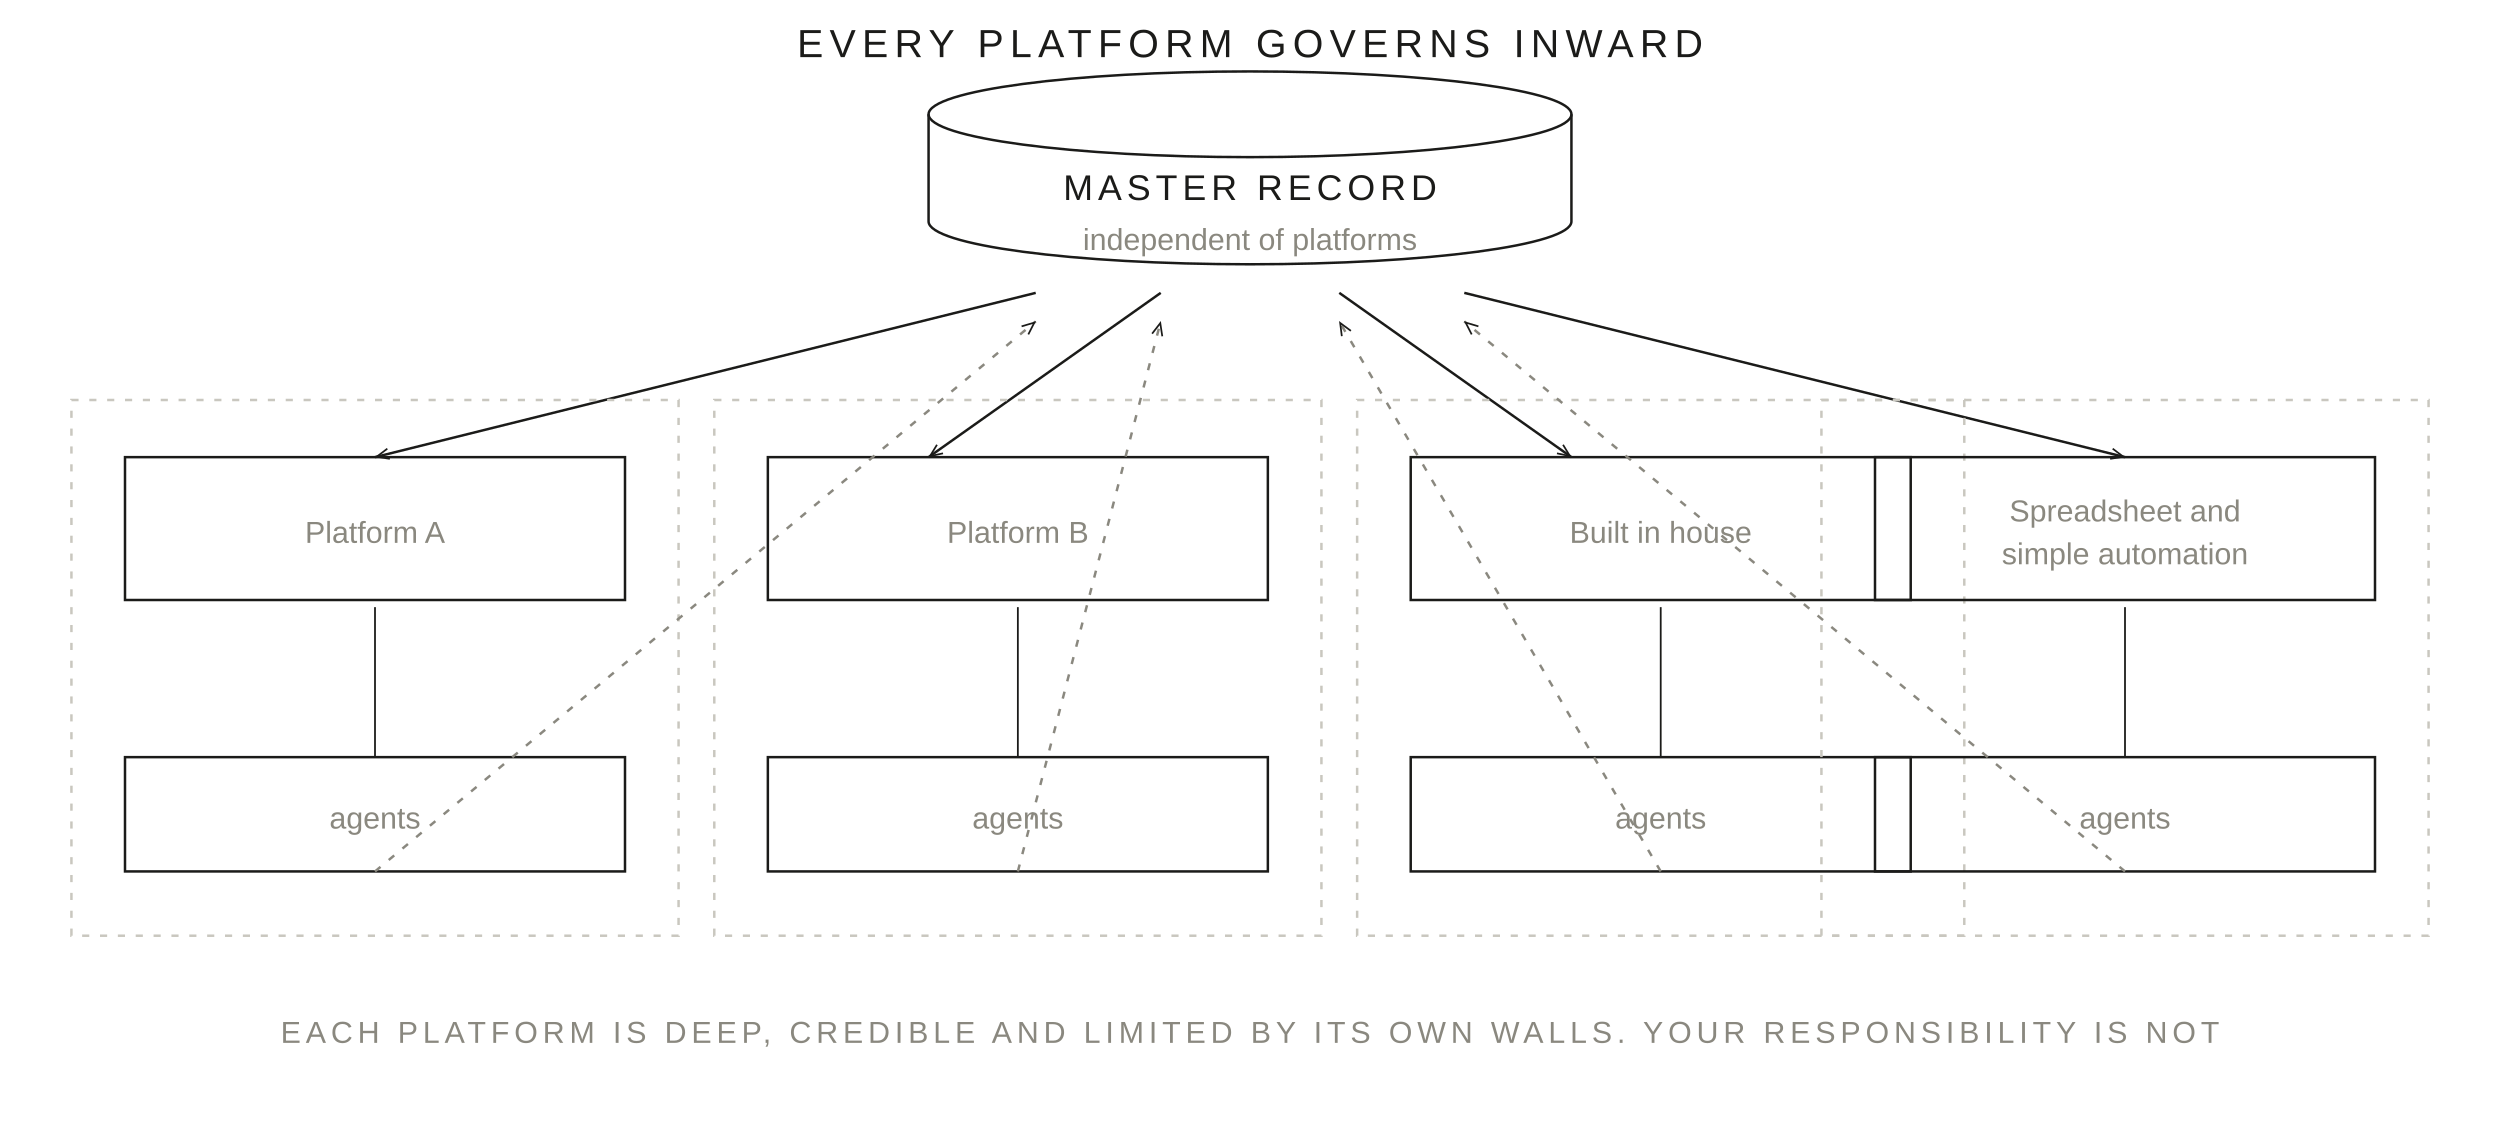
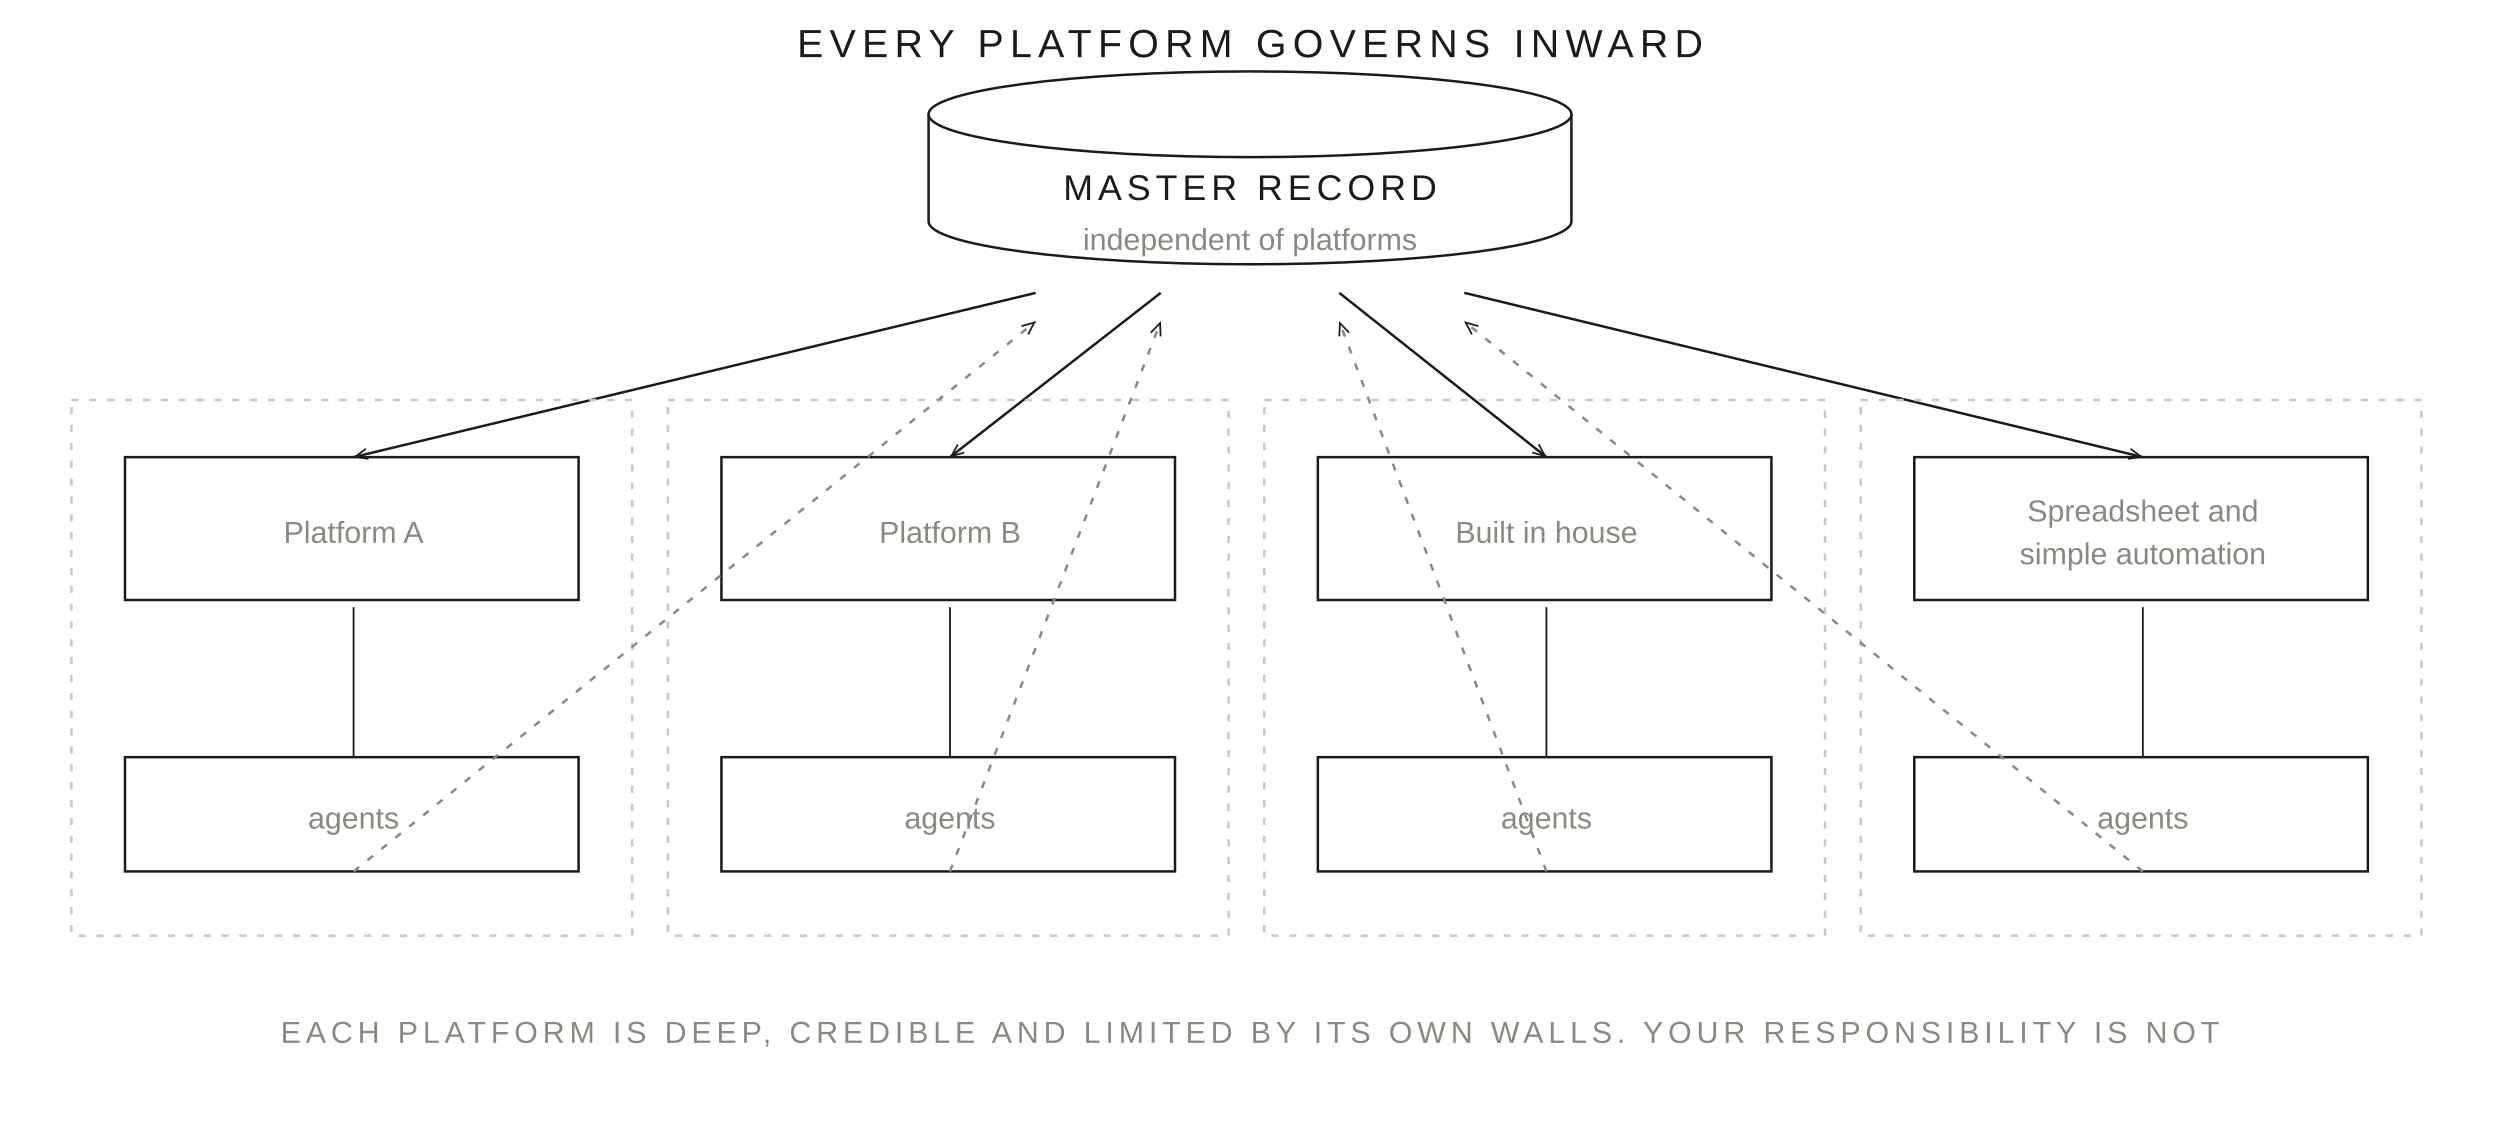
<svg xmlns="http://www.w3.org/2000/svg" viewBox="0 0 700 320" role="img" aria-label="Every platform governs inward: a master record sits above and outside every platform's own walls">
  <style>
text{font-family:"Aptos","Segoe UI",Arial,sans-serif}
.svg-cap{font-size:8.5px;letter-spacing:.16em;fill:#8a887f}
.svg-lbl{font-size:10px;letter-spacing:.14em;fill:#1b1b19}
.svg-sub{font-size:8.5px;fill:#8a887f}
.svg-ttl{font-size:11px;letter-spacing:.16em;fill:#1b1b19}
</style>
  <defs>
    <marker id="d9-arrow" viewBox="0 0 10 10" refX="9" refY="5" markerWidth="7" markerHeight="7" orient="auto">
      <path d="M1 2 L8 5 L1 8" fill="none" stroke="#1b1b19" stroke-width="1" />
    </marker>
  </defs>
  <text class="svg-ttl" x="350" y="16" text-anchor="middle">EVERY PLATFORM GOVERNS INWARD</text>
  <path d="M260,32 a90,12 0 0 1 180,0 v30 a90,12 0 0 1 -180,0 z" fill="none" stroke="#1b1b19" stroke-width=".7" />
  <path d="M260,32 a90,12 0 0 0 180,0" fill="none" stroke="#1b1b19" stroke-width=".7" />
  <text class="svg-lbl" x="350" y="56" text-anchor="middle">MASTER RECORD</text>
  <text class="svg-sub" x="350" y="70" text-anchor="middle">independent of platforms</text>
-   <line x1="290" y1="82" x2="105" y2="128" stroke="#1b1b19" stroke-width=".7" marker-end="url(#d9-arrow)" />
-   <line x1="325" y1="82" x2="260" y2="128" stroke="#1b1b19" stroke-width=".7" marker-end="url(#d9-arrow)" />
-   <line x1="375" y1="82" x2="440" y2="128" stroke="#1b1b19" stroke-width=".7" marker-end="url(#d9-arrow)" />
-   <line x1="410" y1="82" x2="595" y2="128" stroke="#1b1b19" stroke-width=".7" marker-end="url(#d9-arrow)" />
-   <rect x="20" y="112" width="170" height="150" fill="none" stroke="#c9c7bf" stroke-width=".7" stroke-dasharray="2,3" />
-   <rect x="35" y="128" width="140" height="40" fill="none" stroke="#1b1b19" stroke-width=".7" />
-   <text class="svg-sub" x="105" y="152" text-anchor="middle">Platform A</text>
-   <rect x="35" y="212" width="140" height="32" fill="none" stroke="#1b1b19" stroke-width=".7" />
-   <text class="svg-sub" x="105" y="232" text-anchor="middle">agents</text>
-   <line x1="105" y1="212" x2="105" y2="170" stroke="#1b1b19" stroke-width=".5" />
-   <rect x="200" y="112" width="170" height="150" fill="none" stroke="#c9c7bf" stroke-width=".7" stroke-dasharray="2,3" />
-   <rect x="215" y="128" width="140" height="40" fill="none" stroke="#1b1b19" stroke-width=".7" />
-   <text class="svg-sub" x="285" y="152" text-anchor="middle">Platform B</text>
-   <rect x="215" y="212" width="140" height="32" fill="none" stroke="#1b1b19" stroke-width=".7" />
-   <text class="svg-sub" x="285" y="232" text-anchor="middle">agents</text>
-   <line x1="285" y1="212" x2="285" y2="170" stroke="#1b1b19" stroke-width=".5" />
-   <rect x="380" y="112" width="170" height="150" fill="none" stroke="#c9c7bf" stroke-width=".7" stroke-dasharray="2,3" />
-   <rect x="395" y="128" width="140" height="40" fill="none" stroke="#1b1b19" stroke-width=".7" />
-   <text class="svg-sub" x="465" y="152" text-anchor="middle">Built in house</text>
-   <rect x="395" y="212" width="140" height="32" fill="none" stroke="#1b1b19" stroke-width=".7" />
-   <text class="svg-sub" x="465" y="232" text-anchor="middle">agents</text>
-   <line x1="465" y1="212" x2="465" y2="170" stroke="#1b1b19" stroke-width=".5" />
-   <rect x="510" y="112" width="170" height="150" fill="none" stroke="#c9c7bf" stroke-width=".7" stroke-dasharray="2,3" />
-   <rect x="525" y="128" width="140" height="40" fill="none" stroke="#1b1b19" stroke-width=".7" />
-   <text class="svg-sub" x="595" y="146" text-anchor="middle">Spreadsheet and</text>
-   <text class="svg-sub" x="595" y="158" text-anchor="middle">simple automation</text>
-   <rect x="525" y="212" width="140" height="32" fill="none" stroke="#1b1b19" stroke-width=".7" />
-   <text class="svg-sub" x="595" y="232" text-anchor="middle">agents</text>
-   <line x1="595" y1="212" x2="595" y2="170" stroke="#1b1b19" stroke-width=".5" />
-   <line x1="105" y1="244" x2="290" y2="90" stroke="#8a887f" stroke-width=".7" stroke-dasharray="2,3" marker-end="url(#d9-arrow)" />
-   <line x1="285" y1="244" x2="325" y2="90" stroke="#8a887f" stroke-width=".7" stroke-dasharray="2,3" marker-end="url(#d9-arrow)" />
-   <line x1="465" y1="244" x2="375" y2="90" stroke="#8a887f" stroke-width=".7" stroke-dasharray="2,3" marker-end="url(#d9-arrow)" />
-   <line x1="595" y1="244" x2="410" y2="90" stroke="#8a887f" stroke-width=".7" stroke-dasharray="2,3" marker-end="url(#d9-arrow)" />
+   <line x1="290" y1="82" x2="99" y2="128" stroke="#1b1b19" stroke-width=".7" marker-end="url(#d9-arrow)" />
+   <line x1="325" y1="82" x2="266" y2="128" stroke="#1b1b19" stroke-width=".7" marker-end="url(#d9-arrow)" />
+   <line x1="375" y1="82" x2="433" y2="128" stroke="#1b1b19" stroke-width=".7" marker-end="url(#d9-arrow)" />
+   <line x1="410" y1="82" x2="600" y2="128" stroke="#1b1b19" stroke-width=".7" marker-end="url(#d9-arrow)" />
+   <rect x="20" y="112" width="157" height="150" fill="none" stroke="#c9c7bf" stroke-width=".7" stroke-dasharray="2,3" />
+   <rect x="35" y="128" width="127" height="40" fill="none" stroke="#1b1b19" stroke-width=".7" />
+   <text class="svg-sub" x="99" y="152" text-anchor="middle">Platform A</text>
+   <rect x="35" y="212" width="127" height="32" fill="none" stroke="#1b1b19" stroke-width=".7" />
+   <text class="svg-sub" x="99" y="232" text-anchor="middle">agents</text>
+   <line x1="99" y1="212" x2="99" y2="170" stroke="#1b1b19" stroke-width=".5" />
+   <rect x="187" y="112" width="157" height="150" fill="none" stroke="#c9c7bf" stroke-width=".7" stroke-dasharray="2,3" />
+   <rect x="202" y="128" width="127" height="40" fill="none" stroke="#1b1b19" stroke-width=".7" />
+   <text class="svg-sub" x="266" y="152" text-anchor="middle">Platform B</text>
+   <rect x="202" y="212" width="127" height="32" fill="none" stroke="#1b1b19" stroke-width=".7" />
+   <text class="svg-sub" x="266" y="232" text-anchor="middle">agents</text>
+   <line x1="266" y1="212" x2="266" y2="170" stroke="#1b1b19" stroke-width=".5" />
+   <rect x="354" y="112" width="157" height="150" fill="none" stroke="#c9c7bf" stroke-width=".7" stroke-dasharray="2,3" />
+   <rect x="369" y="128" width="127" height="40" fill="none" stroke="#1b1b19" stroke-width=".7" />
+   <text class="svg-sub" x="433" y="152" text-anchor="middle">Built in house</text>
+   <rect x="369" y="212" width="127" height="32" fill="none" stroke="#1b1b19" stroke-width=".7" />
+   <text class="svg-sub" x="433" y="232" text-anchor="middle">agents</text>
+   <line x1="433" y1="212" x2="433" y2="170" stroke="#1b1b19" stroke-width=".5" />
+   <rect x="521" y="112" width="157" height="150" fill="none" stroke="#c9c7bf" stroke-width=".7" stroke-dasharray="2,3" />
+   <rect x="536" y="128" width="127" height="40" fill="none" stroke="#1b1b19" stroke-width=".7" />
+   <text class="svg-sub" x="600" y="146" text-anchor="middle">Spreadsheet and</text>
+   <text class="svg-sub" x="600" y="158" text-anchor="middle">simple automation</text>
+   <rect x="536" y="212" width="127" height="32" fill="none" stroke="#1b1b19" stroke-width=".7" />
+   <text class="svg-sub" x="600" y="232" text-anchor="middle">agents</text>
+   <line x1="600" y1="212" x2="600" y2="170" stroke="#1b1b19" stroke-width=".5" />
+   <line x1="99" y1="244" x2="290" y2="90" stroke="#8a887f" stroke-width=".7" stroke-dasharray="2,3" marker-end="url(#d9-arrow)" />
+   <line x1="266" y1="244" x2="325" y2="90" stroke="#8a887f" stroke-width=".7" stroke-dasharray="2,3" marker-end="url(#d9-arrow)" />
+   <line x1="433" y1="244" x2="375" y2="90" stroke="#8a887f" stroke-width=".7" stroke-dasharray="2,3" marker-end="url(#d9-arrow)" />
+   <line x1="600" y1="244" x2="410" y2="90" stroke="#8a887f" stroke-width=".7" stroke-dasharray="2,3" marker-end="url(#d9-arrow)" />
  <text class="svg-cap" x="350" y="292" text-anchor="middle">EACH PLATFORM IS DEEP, CREDIBLE AND LIMITED BY ITS OWN WALLS. YOUR RESPONSIBILITY IS NOT</text>
</svg>
